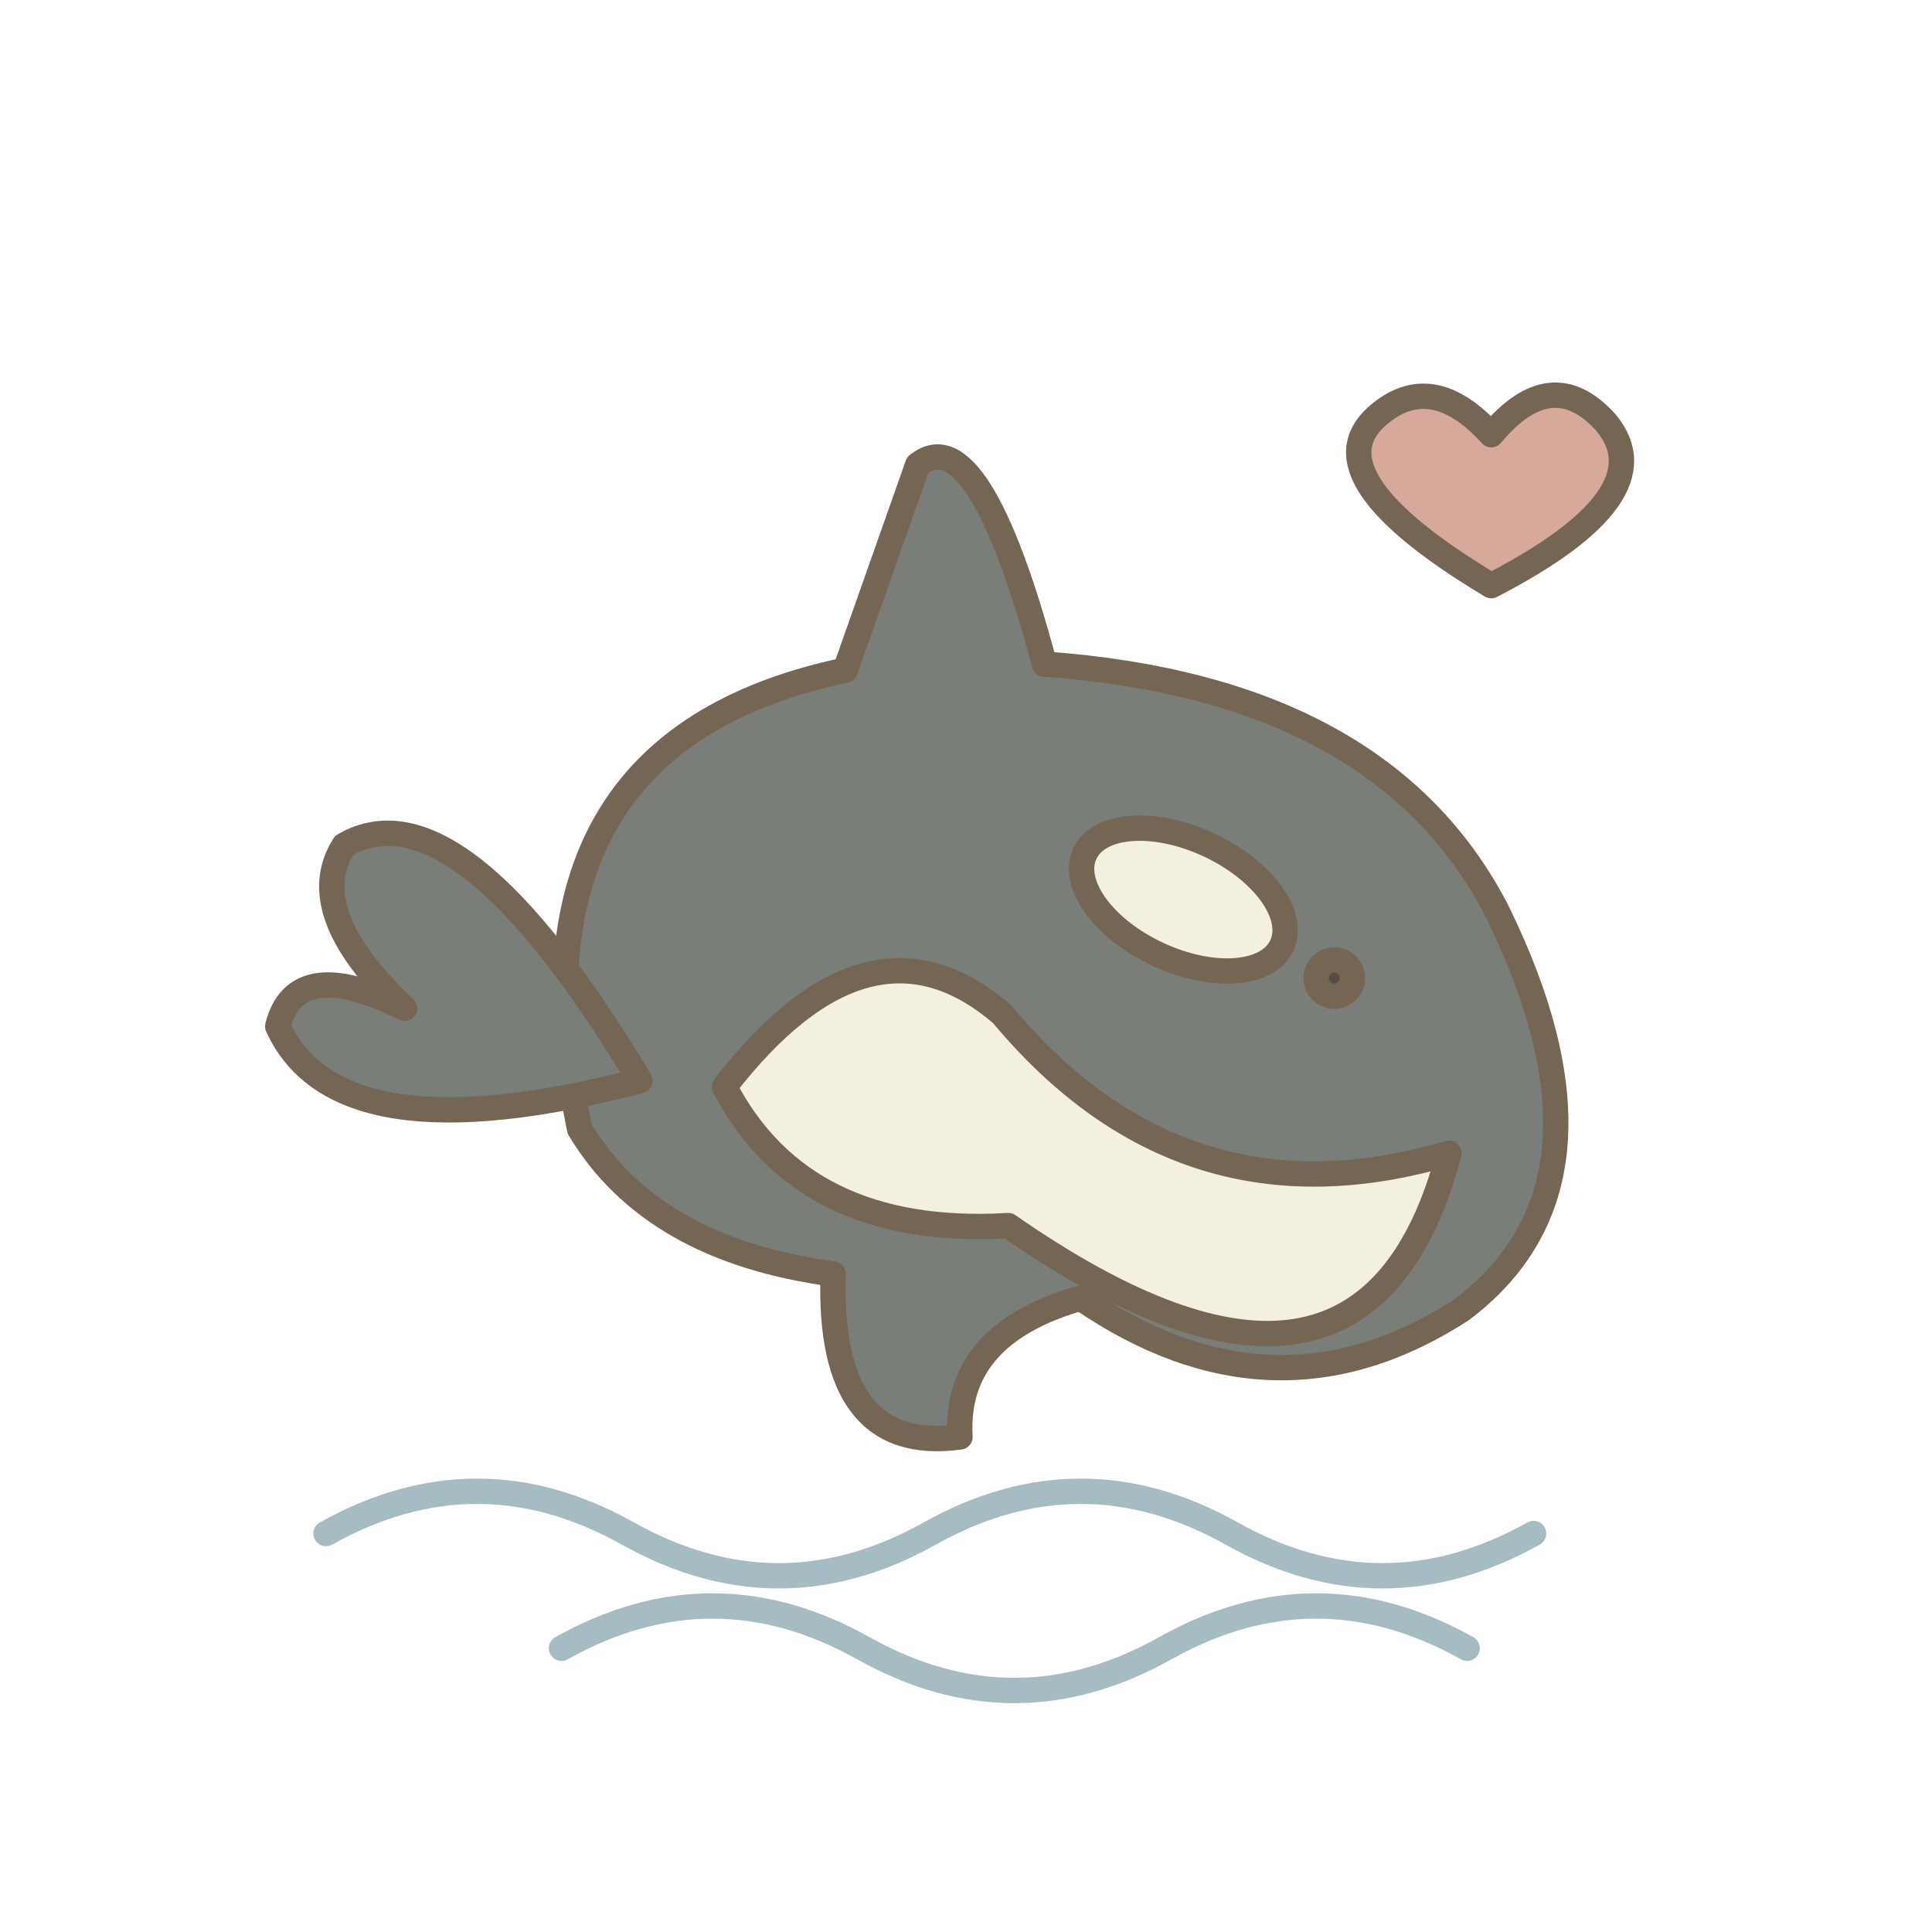
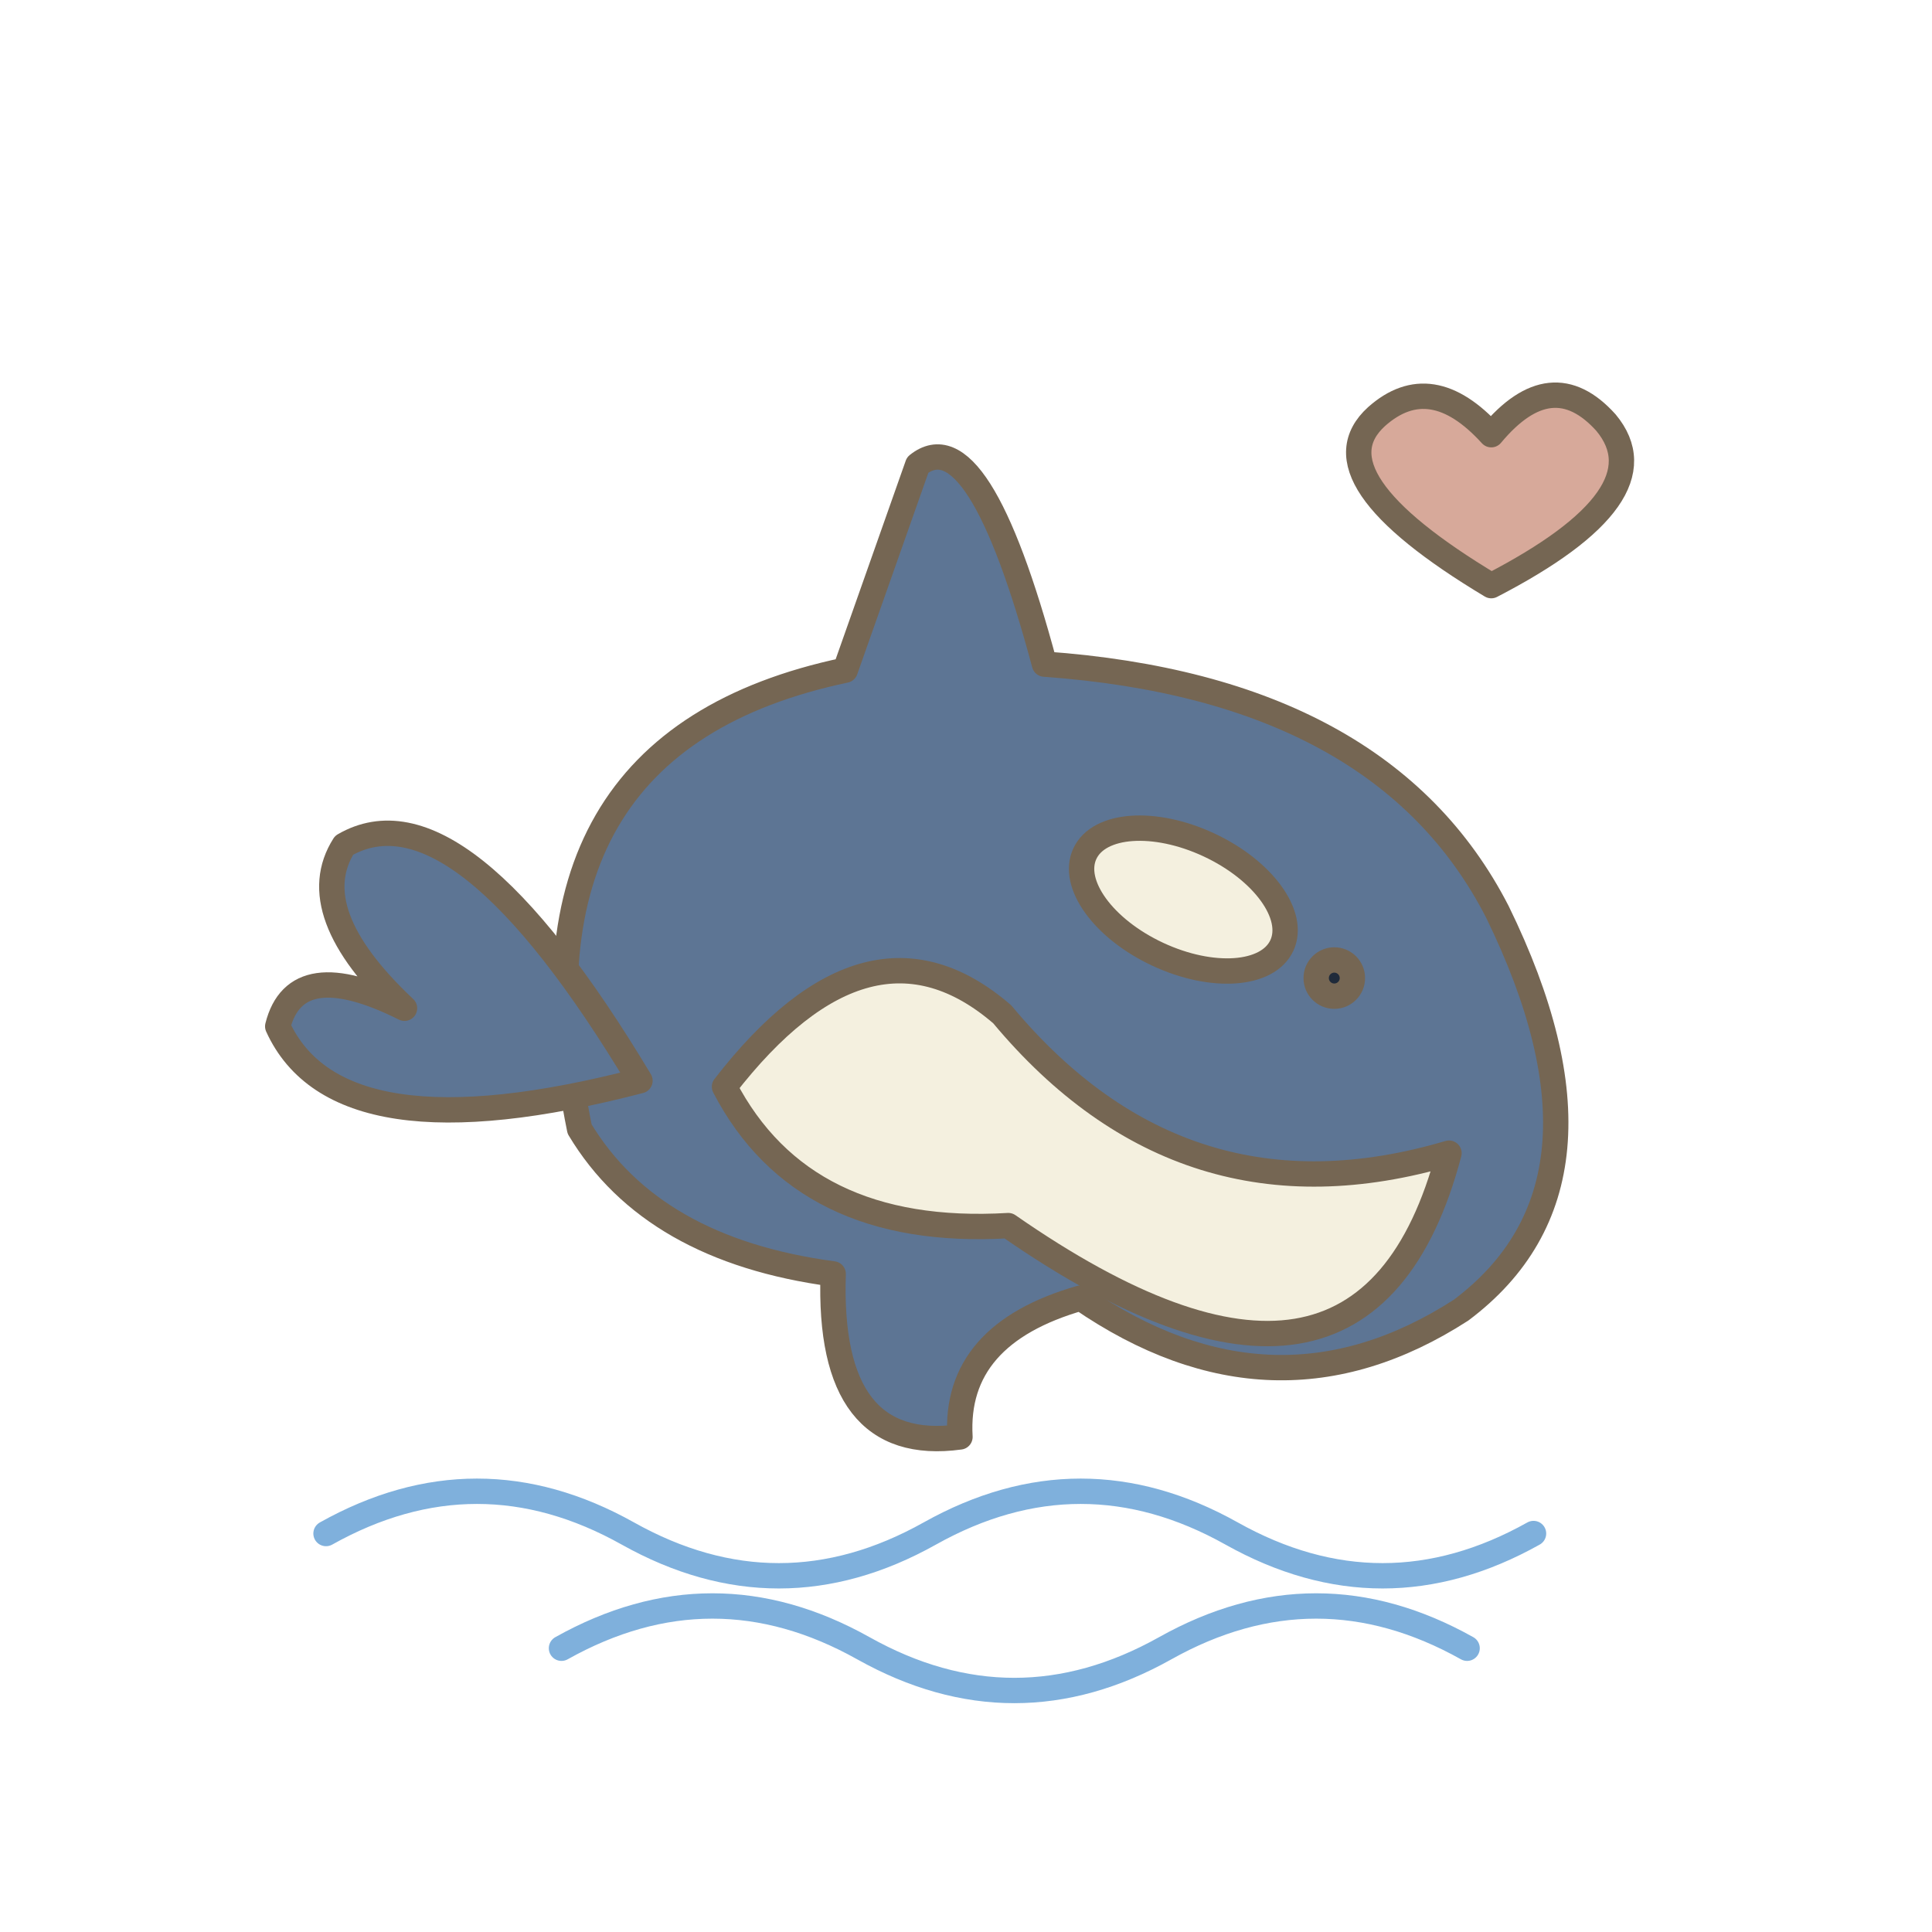
<svg xmlns="http://www.w3.org/2000/svg" viewBox="0 0 320 320" width="320" height="320">
  <g stroke="#756653" stroke-width="4.2" stroke-linecap="round" stroke-linejoin="round">
-     <path fill="#797e78" d="M96 187q-13-64 44-76l12-34q10-8 21 33q56 4 75 41q22 45-6 66q-31 20-63-2q-21 6-20 23q-22 3-21-27q-30-4-42-24Z" />
+     <path fill="#5d7594" d="M96 187q-13-64 44-76l12-34q10-8 21 33q56 4 75 41q22 45-6 66q-31 20-63-2q-21 6-20 23q-22 3-21-27q-30-4-42-24Z" />
    <path fill="#f4f0df" d="M120 180q24-31 46-12q30 36 74 23q-14 53-73 12q-34 2-47-23Z" />
    <ellipse fill="#f4f0df" cx="196" cy="149" rx="18" ry="10" transform="rotate(25 196 149)" />
-     <circle fill="#544d43" cx="221" cy="162" r="3" />
-     <path fill="#797e78" d="M106 179q-50 13-60-9q3-12 21-3q-17-16-10-27q19-11 49 39Z" />
-     <path fill="none" stroke="#a5bdc2" d="M54 254q25-14 50 0t50 0t50 0t50 0M93 273q25-14 50 0t50 0t50 0" />
+     <circle fill="#1f2a3a" cx="221" cy="162" r="3" />
+     <path fill="#5d7594" d="M106 179q-50 13-60-9q3-12 21-3q-17-16-10-27q19-11 49 39Z" />
+     <path fill="none" stroke="#7fb0dc" d="M54 254q25-14 50 0t50 0t50 0t50 0M93 273q25-14 50 0t50 0t50 0" />
    <path fill="#d7a99a" d="M247 97q-30-18-19-28q9-8 19 3q10-12 19-2q10 12-19 27Z" />
  </g>
</svg>
